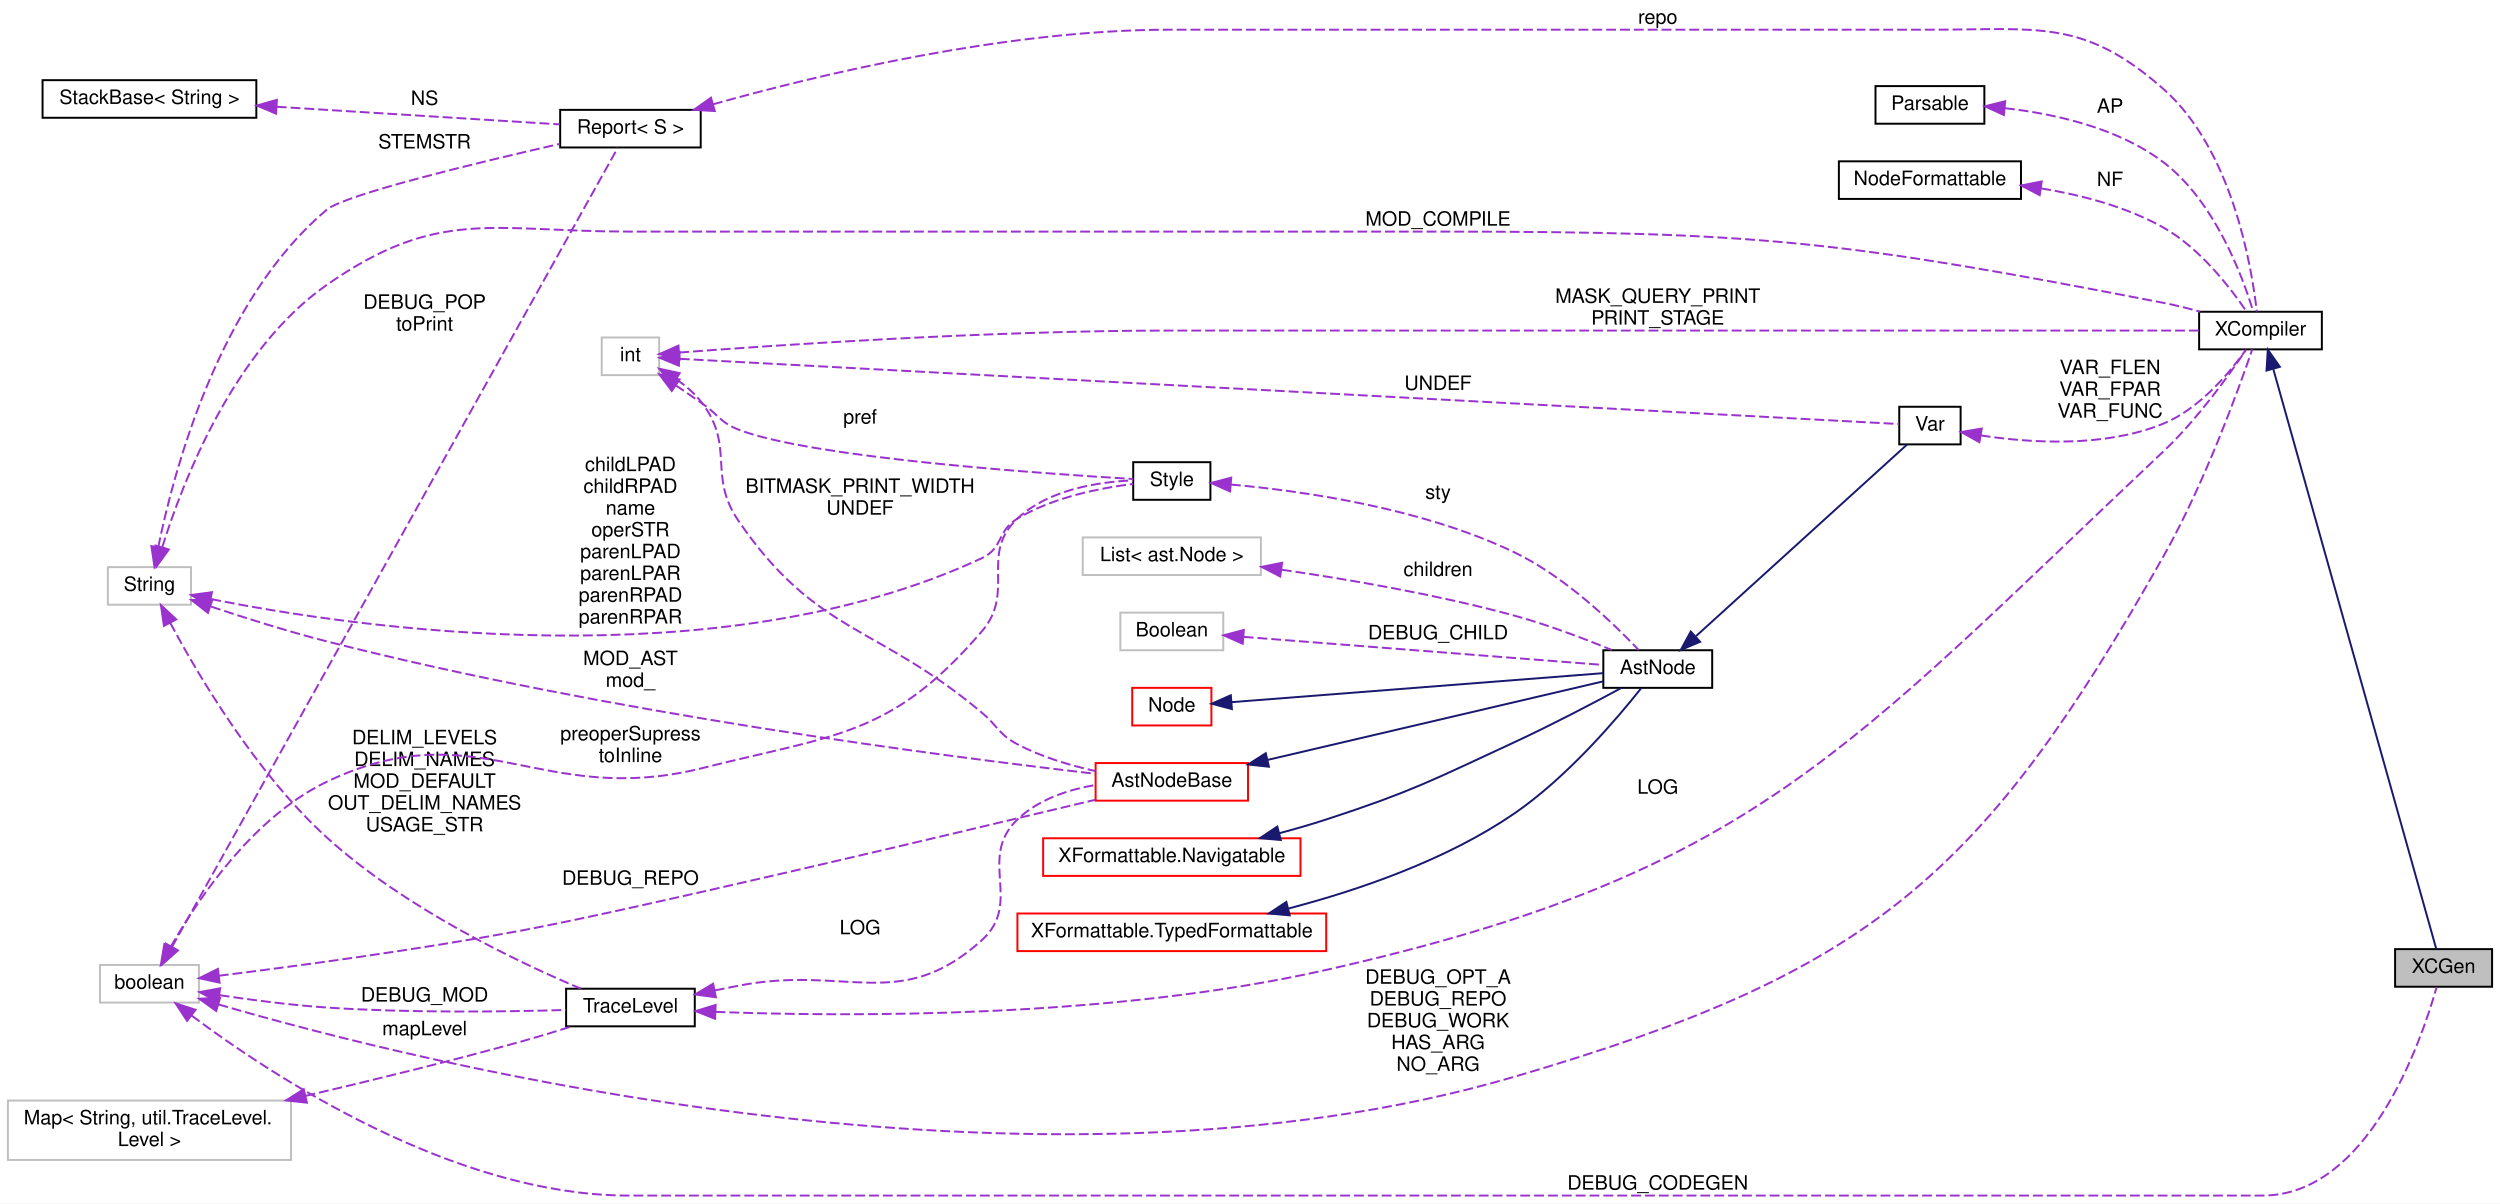
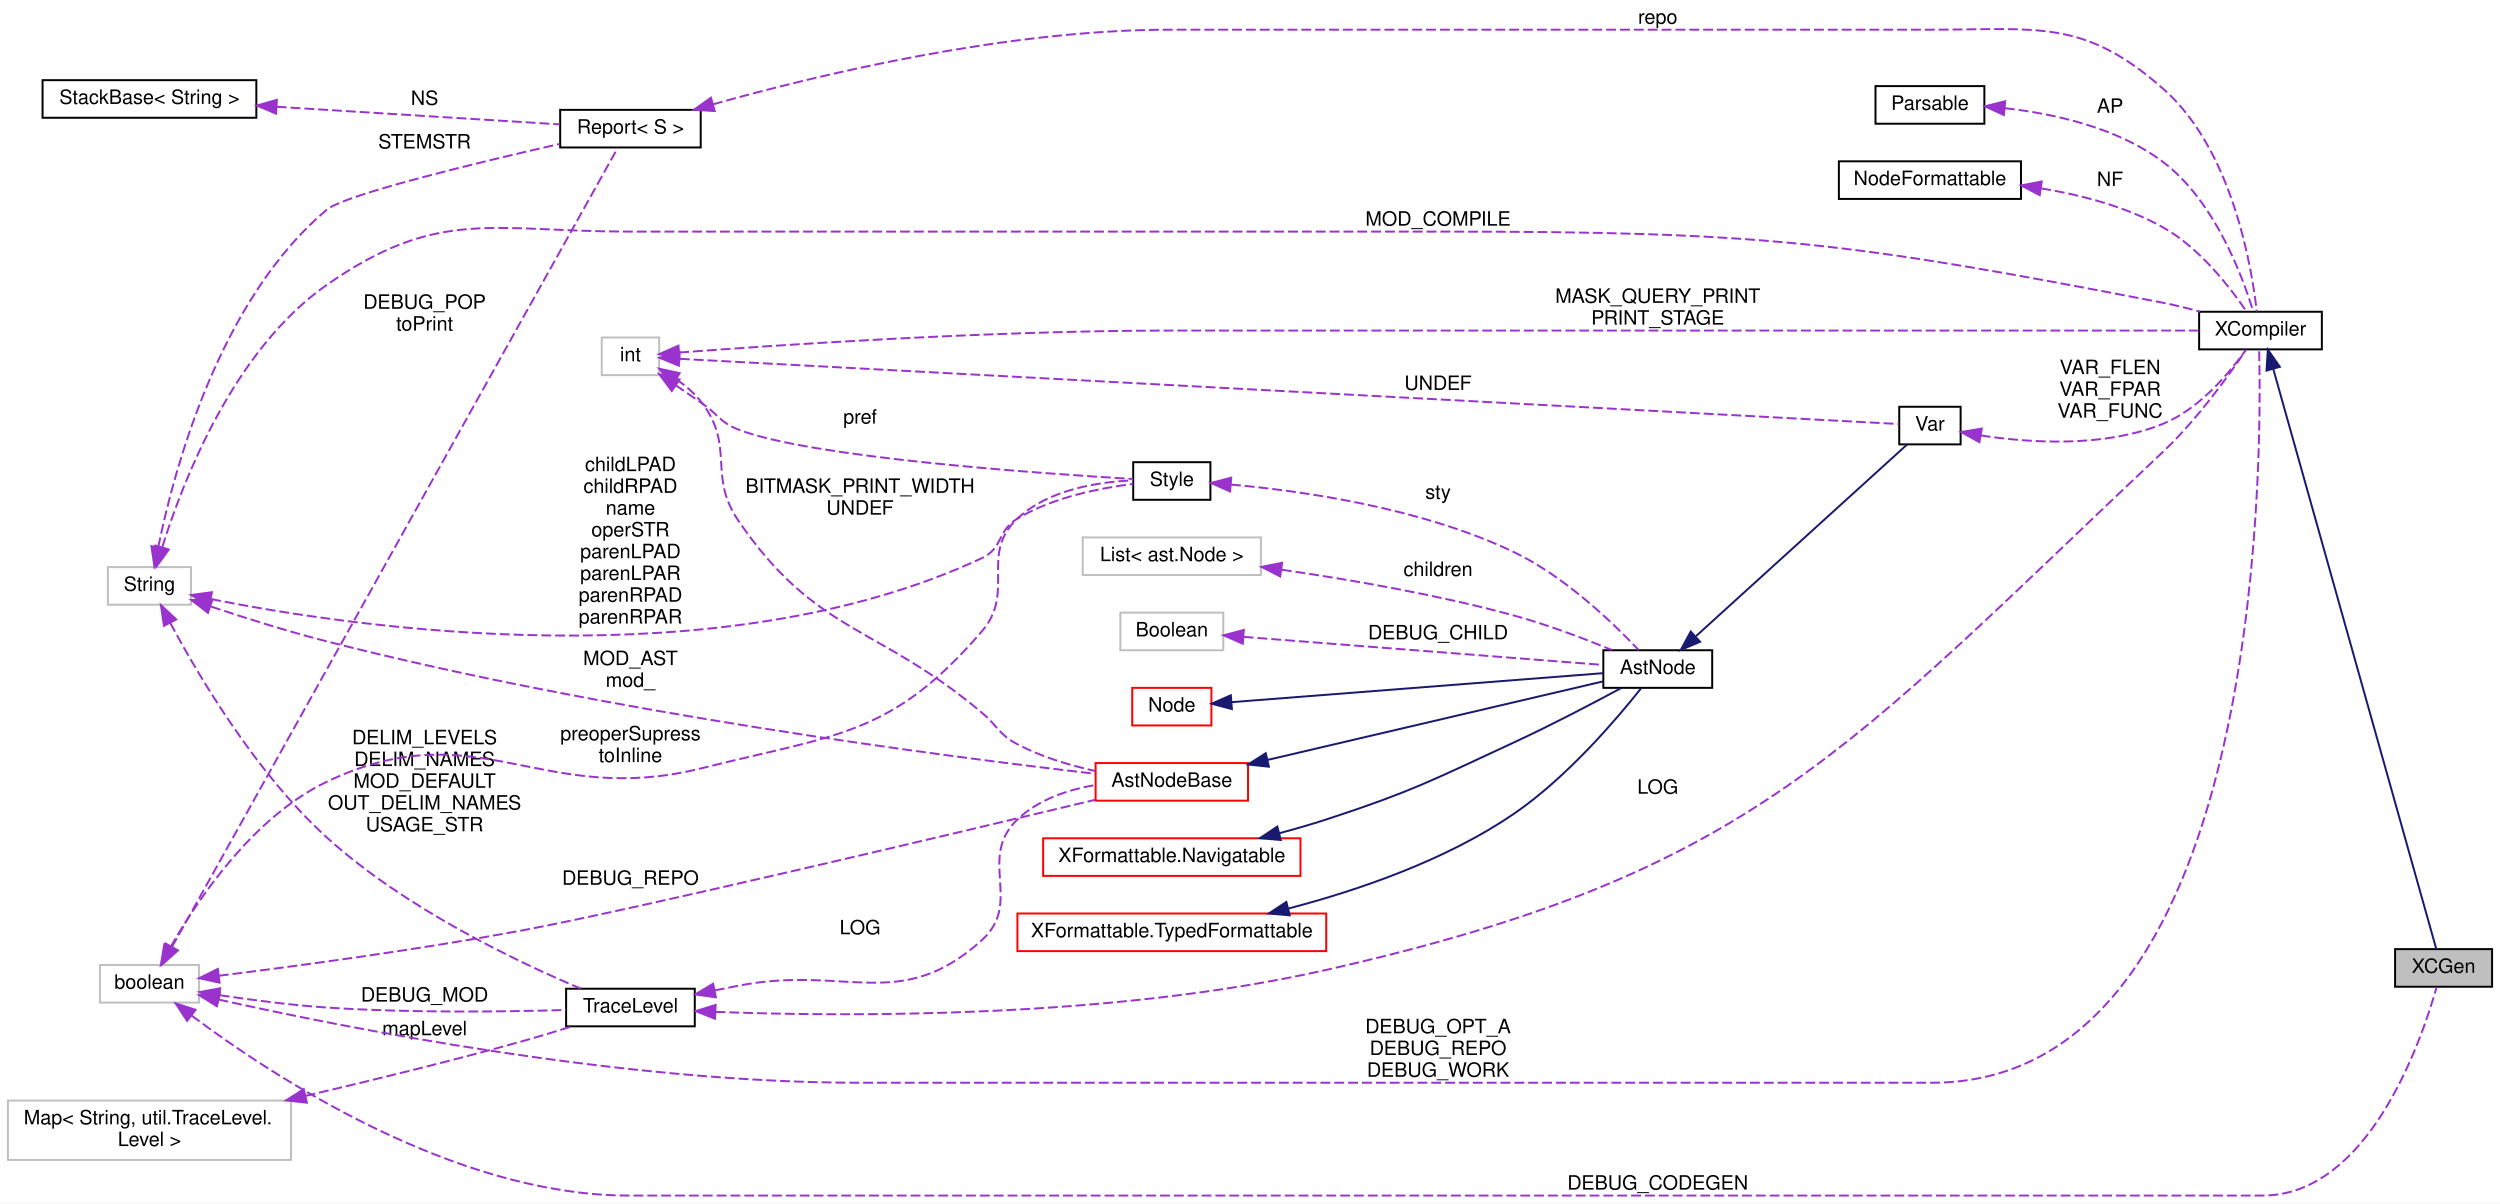
<svg xmlns="http://www.w3.org/2000/svg" xmlns:xlink="http://www.w3.org/1999/xlink" width="1263pt" height="608pt" viewBox="0.00 0.00 1263.00 608.00">
  <g id="graph0" class="graph" transform="scale(1 1) rotate(0) translate(4 604)">
    <polygon fill="white" stroke="transparent" points="-4,4 -4,-604 1259,-604 1259,4 -4,4" />
    <g id="node1" class="node">
      <g id="a_node1">
        <a xlink:title=" ">
          <polygon fill="#bfbfbf" stroke="black" points="1206,-105.5 1206,-124.5 1255,-124.5 1255,-105.5 1206,-105.5" />
          <text text-anchor="middle" x="1230.5" y="-112.5" font-family="Helvetica,sans-Serif" font-size="10.00">XCGen</text>
        </a>
      </g>
    </g>
    <g id="node2" class="node">
      <g id="a_node2">
        <a xlink:href="classcompile_1_1_x_compiler.html" target="_top" xlink:title="クエリのコンパイル系モジュール。">
          <polygon fill="white" stroke="black" points="1107,-427.5 1107,-446.5 1169,-446.5 1169,-427.5 1107,-427.5" />
          <text text-anchor="middle" x="1138" y="-434.5" font-family="Helvetica,sans-Serif" font-size="10.00">XCompiler</text>
        </a>
      </g>
    </g>
    <g id="edge1" class="edge">
      <path fill="none" stroke="midnightblue" d="M1144.5,-417.44C1161.73,-356.13 1214.28,-169.14 1226.8,-124.6" />
      <polygon fill="midnightblue" stroke="midnightblue" points="1141.04,-416.79 1141.71,-427.36 1147.78,-418.68 1141.04,-416.79" />
    </g>
    <g id="node3" class="node">
      <g id="a_node3">
        <a xlink:title=" ">
          <polygon fill="white" stroke="#bfbfbf" points="50.5,-298.5 50.5,-317.5 92.5,-317.5 92.5,-298.5 50.5,-298.5" />
          <text text-anchor="middle" x="71.5" y="-305.5" font-family="Helvetica,sans-Serif" font-size="10.00">String</text>
        </a>
      </g>
    </g>
    <g id="edge2" class="edge">
      <path fill="none" stroke="#9a32cd" stroke-dasharray="5,2" d="M77.99,-327.64C88.33,-360.73 113.98,-427.18 161,-460 217.44,-499.4 244.67,-487 313.5,-487 313.5,-487 313.5,-487 723.5,-487 886.73,-487 928.74,-481.99 1089,-451 1095.05,-449.83 1101.44,-448.23 1107.51,-446.53" />
      <polygon fill="#9a32cd" stroke="#9a32cd" points="81.27,-326.38 75.06,-317.8 74.56,-328.38 81.27,-326.38" />
      <text text-anchor="middle" x="722.5" y="-490" font-family="Helvetica,sans-Serif" font-size="10.00"> MOD_COMPILE</text>
    </g>
    <g id="node6" class="node">
      <g id="a_node6">
        <a xlink:href="classutil_1_1_trace_level.html" target="_top" xlink:title="ログ出力用のトレースレベルを扱うクラス。">
          <polygon fill="white" stroke="black" points="282,-85.5 282,-104.5 347,-104.5 347,-85.5 282,-85.5" />
          <text text-anchor="middle" x="314.5" y="-92.5" font-family="Helvetica,sans-Serif" font-size="10.00">TraceLevel</text>
        </a>
      </g>
    </g>
    <g id="edge6" class="edge">
      <path fill="none" stroke="#9a32cd" stroke-dasharray="5,2" d="M82.01,-289.28C96.28,-262.62 125.38,-213.38 161,-181 200.47,-145.12 257.49,-118.01 289.45,-104.52" />
      <polygon fill="#9a32cd" stroke="#9a32cd" points="78.83,-287.82 77.29,-298.31 85.03,-291.07 78.83,-287.82" />
      <text text-anchor="middle" x="210.5" y="-228" font-family="Helvetica,sans-Serif" font-size="10.00"> DELIM_LEVELS</text>
      <text text-anchor="middle" x="210.5" y="-217" font-family="Helvetica,sans-Serif" font-size="10.00">DELIM_NAMES</text>
      <text text-anchor="middle" x="210.5" y="-206" font-family="Helvetica,sans-Serif" font-size="10.00">MOD_DEFAULT</text>
      <text text-anchor="middle" x="210.5" y="-195" font-family="Helvetica,sans-Serif" font-size="10.00">OUT_DELIM_NAMES</text>
      <text text-anchor="middle" x="210.5" y="-184" font-family="Helvetica,sans-Serif" font-size="10.00">USAGE_STR</text>
    </g>
    <g id="node10" class="node">
      <g id="a_node10">
        <a xlink:href="classutil_1_1_report.html" target="_top" xlink:title="標準出力への入れ子出力のためのレポートオブジェクトのクラス.">
          <polygon fill="white" stroke="black" points="279,-529.5 279,-548.5 350,-548.5 350,-529.5 279,-529.5" />
          <text text-anchor="middle" x="314.5" y="-536.5" font-family="Helvetica,sans-Serif" font-size="10.00">Report&lt; S &gt;</text>
        </a>
      </g>
    </g>
    <g id="edge11" class="edge">
      <path fill="none" stroke="#9a32cd" stroke-dasharray="5,2" d="M75.95,-327.58C83.81,-366.21 106.73,-452.41 161,-498 170.08,-505.63 236.53,-521.67 278.67,-531.27" />
      <polygon fill="#9a32cd" stroke="#9a32cd" points="79.36,-326.79 74.05,-317.62 72.49,-328.1 79.36,-326.79" />
      <text text-anchor="middle" x="210.5" y="-529" font-family="Helvetica,sans-Serif" font-size="10.00"> STEMSTR</text>
    </g>
    <g id="node14" class="node">
      <g id="a_node14">
        <a xlink:href="classast_1_1_ast_node_base.html" target="_top" xlink:title=" ">
          <polygon fill="white" stroke="red" points="549.5,-199.5 549.5,-218.5 626.5,-218.5 626.5,-199.5 549.5,-199.5" />
          <text text-anchor="middle" x="588" y="-206.5" font-family="Helvetica,sans-Serif" font-size="10.00">AstNodeBase</text>
        </a>
      </g>
    </g>
    <g id="edge17" class="edge">
      <path fill="none" stroke="#9a32cd" stroke-dasharray="5,2" d="M102.62,-297.55C119.62,-291.88 141.35,-285.02 161,-280 302.11,-243.93 474.35,-221.72 549.23,-213.1" />
      <polygon fill="#9a32cd" stroke="#9a32cd" points="101.05,-294.38 92.7,-300.89 103.29,-301.01 101.05,-294.38" />
      <text text-anchor="middle" x="314.5" y="-268" font-family="Helvetica,sans-Serif" font-size="10.00"> MOD_AST</text>
      <text text-anchor="middle" x="314.5" y="-257" font-family="Helvetica,sans-Serif" font-size="10.00">mod_</text>
    </g>
    <g id="node20" class="node">
      <g id="a_node20">
        <a xlink:href="classformat_1_1_style.html" target="_top" xlink:title="ノードの表示スタイルに関するプロパティのクラス.">
          <polygon fill="white" stroke="black" points="568.5,-351.5 568.5,-370.5 607.5,-370.5 607.5,-351.5 568.5,-351.5" />
          <text text-anchor="middle" x="588" y="-358.5" font-family="Helvetica,sans-Serif" font-size="10.00">Style</text>
        </a>
      </g>
    </g>
    <g id="edge27" class="edge">
      <path fill="none" stroke="#9a32cd" stroke-dasharray="5,2" d="M102.69,-301.32C174.31,-287.05 358.53,-259.7 492,-322 502.84,-327.06 499.74,-335.85 510,-342 528.07,-352.83 552.04,-357.5 568.41,-359.51" />
      <polygon fill="#9a32cd" stroke="#9a32cd" points="101.66,-297.96 92.57,-303.4 103.07,-304.82 101.66,-297.96" />
      <text text-anchor="middle" x="314.5" y="-366" font-family="Helvetica,sans-Serif" font-size="10.00"> childLPAD</text>
      <text text-anchor="middle" x="314.5" y="-355" font-family="Helvetica,sans-Serif" font-size="10.00">childRPAD</text>
      <text text-anchor="middle" x="314.5" y="-344" font-family="Helvetica,sans-Serif" font-size="10.00">name</text>
      <text text-anchor="middle" x="314.5" y="-333" font-family="Helvetica,sans-Serif" font-size="10.00">operSTR</text>
      <text text-anchor="middle" x="314.5" y="-322" font-family="Helvetica,sans-Serif" font-size="10.00">parenLPAD</text>
      <text text-anchor="middle" x="314.5" y="-311" font-family="Helvetica,sans-Serif" font-size="10.00">parenLPAR</text>
      <text text-anchor="middle" x="314.5" y="-300" font-family="Helvetica,sans-Serif" font-size="10.00">parenRPAD</text>
      <text text-anchor="middle" x="314.5" y="-289" font-family="Helvetica,sans-Serif" font-size="10.00">parenRPAR</text>
    </g>
    <g id="node4" class="node">
      <g id="a_node4">
        <a xlink:href="interfaceparse_1_1_parsable.html" target="_top" xlink:title=" ">
          <polygon fill="white" stroke="black" points="943.5,-541.5 943.5,-560.5 998.5,-560.5 998.5,-541.5 943.5,-541.5" />
          <text text-anchor="middle" x="971" y="-548.5" font-family="Helvetica,sans-Serif" font-size="10.00">Parsable</text>
        </a>
      </g>
    </g>
    <g id="edge3" class="edge">
      <path fill="none" stroke="#9a32cd" stroke-dasharray="5,2" d="M1008.87,-549.35C1033.69,-546.56 1065.97,-539.51 1089,-522 1114.91,-502.31 1128.95,-464.34 1134.36,-446.59" />
      <polygon fill="#9a32cd" stroke="#9a32cd" points="1008.37,-545.88 998.74,-550.3 1009.02,-552.85 1008.37,-545.88" />
      <text text-anchor="middle" x="1062" y="-547" font-family="Helvetica,sans-Serif" font-size="10.00"> AP</text>
    </g>
    <g id="node5" class="node">
      <g id="a_node5">
        <a xlink:href="interfaceformat_1_1_node_formattable.html" target="_top" xlink:title="XFormattableインタフェースをもつ構造オブジェクトの清書出力器．">
          <polygon fill="white" stroke="black" points="925,-503.5 925,-522.5 1017,-522.5 1017,-503.5 925,-503.5" />
          <text text-anchor="middle" x="971" y="-510.5" font-family="Helvetica,sans-Serif" font-size="10.00">NodeFormattable</text>
        </a>
      </g>
    </g>
    <g id="edge4" class="edge">
      <path fill="none" stroke="#9a32cd" stroke-dasharray="5,2" d="M1027.19,-508.83C1047.6,-505.49 1070.31,-499.55 1089,-489 1107.4,-478.61 1122.74,-458.71 1130.83,-446.77" />
      <polygon fill="#9a32cd" stroke="#9a32cd" points="1026.46,-505.4 1017.07,-510.31 1027.47,-512.32 1026.46,-505.4" />
      <text text-anchor="middle" x="1062" y="-510" font-family="Helvetica,sans-Serif" font-size="10.00"> NF</text>
    </g>
    <g id="edge5" class="edge">
      <path fill="none" stroke="#9a32cd" stroke-dasharray="5,2" d="M357.48,-92.8C423.88,-90.3 556.81,-89.37 666,-114 881.72,-162.66 928.14,-224.25 1089,-376 1106.06,-392.09 1122.1,-414.49 1130.63,-427.19" />
      <polygon fill="#9a32cd" stroke="#9a32cd" points="357.25,-89.3 347.4,-93.2 357.54,-96.3 357.25,-89.3" />
      <text text-anchor="middle" x="833.5" y="-203" font-family="Helvetica,sans-Serif" font-size="10.00"> LOG</text>
    </g>
    <g id="edge18" class="edge">
      <path fill="none" stroke="#9a32cd" stroke-dasharray="5,2" d="M357.09,-103.63C361.11,-104.44 365.13,-105.24 369,-106 423.57,-116.71 450.72,-91.73 492,-129 512.98,-147.94 489.57,-170.47 510,-190 520.45,-199.99 535.28,-204.98 549.14,-207.39" />
      <polygon fill="#9a32cd" stroke="#9a32cd" points="357.66,-100.17 347.17,-101.61 356.27,-107.03 357.66,-100.17" />
      <text text-anchor="middle" x="430.5" y="-132" font-family="Helvetica,sans-Serif" font-size="10.00"> LOG</text>
    </g>
    <g id="node7" class="node">
      <g id="a_node7">
        <a xlink:title=" ">
          <polygon fill="white" stroke="#bfbfbf" points="0,-18 0,-48 143,-48 143,-18 0,-18" />
          <text text-anchor="start" x="8" y="-36" font-family="Helvetica,sans-Serif" font-size="10.00">Map&lt; String, util.TraceLevel.</text>
          <text text-anchor="middle" x="71.5" y="-25" font-family="Helvetica,sans-Serif" font-size="10.00">Level &gt;</text>
        </a>
      </g>
    </g>
    <g id="edge7" class="edge">
      <path fill="none" stroke="#9a32cd" stroke-dasharray="5,2" d="M150.33,-50.35C184.17,-58.24 224.19,-68.03 260,-78 268.07,-80.25 276.76,-82.9 284.74,-85.44" />
      <polygon fill="#9a32cd" stroke="#9a32cd" points="151.03,-46.92 140.5,-48.07 149.45,-53.74 151.03,-46.92" />
      <text text-anchor="middle" x="210.5" y="-81" font-family="Helvetica,sans-Serif" font-size="10.00"> mapLevel</text>
    </g>
    <g id="node8" class="node">
      <g id="a_node8">
        <a xlink:title=" ">
          <polygon fill="white" stroke="#bfbfbf" points="46.5,-97.5 46.5,-116.5 96.5,-116.5 96.5,-97.5 46.5,-97.5" />
          <text text-anchor="middle" x="71.5" y="-104.5" font-family="Helvetica,sans-Serif" font-size="10.00">boolean</text>
        </a>
      </g>
    </g>
    <g id="edge32" class="edge">
      <path fill="none" stroke="#9a32cd" stroke-dasharray="5,2" d="M92.82,-90.92C132.68,-61.05 224.98,0 313.5,0 313.5,0 313.5,0 1139,0 1192.35,0 1219.07,-77.38 1226.95,-105.2" />
      <polygon fill="#9a32cd" stroke="#9a32cd" points="90.52,-88.27 84.7,-97.13 94.77,-93.84 90.52,-88.27" />
      <text text-anchor="middle" x="833.5" y="-3" font-family="Helvetica,sans-Serif" font-size="10.00"> DEBUG_CODEGEN</text>
    </g>
    <g id="edge31" class="edge">
-       <path fill="none" stroke="#9a32cd" stroke-dasharray="5,2" d="M106.35,-96.57C207.97,-66.95 518.39,11.05 761,-60 940.32,-112.51 997.19,-160.26 1089,-323 1109.79,-359.85 1127.01,-407.49 1133.84,-427.5" />
-       <polygon fill="#9a32cd" stroke="#9a32cd" points="105.23,-93.25 96.63,-99.44 107.21,-99.96 105.23,-93.25" />
-       <text text-anchor="middle" x="722.5" y="-107" font-family="Helvetica,sans-Serif" font-size="10.00"> DEBUG_OPT_A</text>
-       <text text-anchor="middle" x="722.5" y="-96" font-family="Helvetica,sans-Serif" font-size="10.00">DEBUG_REPO</text>
-       <text text-anchor="middle" x="722.5" y="-85" font-family="Helvetica,sans-Serif" font-size="10.00">DEBUG_WORK</text>
-       <text text-anchor="middle" x="722.5" y="-74" font-family="Helvetica,sans-Serif" font-size="10.00">HAS_ARG</text>
-       <text text-anchor="middle" x="722.5" y="-63" font-family="Helvetica,sans-Serif" font-size="10.00">NO_ARG</text>
+       <path fill="none" stroke="#9a32cd" stroke-dasharray="5,2" d="M106.39,-99.04C169.56,-84.93 309.75,-57 429.5,-57 429.5,-57 429.5,-57 972,-57 1138.5,-57 1138.8,-367.75 1137.33,-427.22" />
+       <polygon fill="#9a32cd" stroke="#9a32cd" points="105.56,-95.64 96.58,-101.26 107.1,-102.47 105.56,-95.64" />
+       <text text-anchor="middle" x="722.5" y="-82" font-family="Helvetica,sans-Serif" font-size="10.00"> DEBUG_OPT_A</text>
+       <text text-anchor="middle" x="722.5" y="-71" font-family="Helvetica,sans-Serif" font-size="10.00">DEBUG_REPO</text>
+       <text text-anchor="middle" x="722.5" y="-60" font-family="Helvetica,sans-Serif" font-size="10.00">DEBUG_WORK</text>
    </g>
    <g id="edge8" class="edge">
      <path fill="none" stroke="#9a32cd" stroke-dasharray="5,2" d="M107,-101.22C123.32,-98.77 143.11,-96.21 161,-95 202.74,-92.18 251.04,-92.84 281.91,-93.76" />
      <polygon fill="#9a32cd" stroke="#9a32cd" points="106.17,-97.81 96.83,-102.8 107.25,-104.73 106.17,-97.81" />
      <text text-anchor="middle" x="210.5" y="-98" font-family="Helvetica,sans-Serif" font-size="10.00"> DEBUG_MOD</text>
    </g>
    <g id="edge13" class="edge">
      <path fill="none" stroke="#9a32cd" stroke-dasharray="5,2" d="M82.88,-125.6C124.35,-199.94 277.45,-474.37 308.13,-529.37" />
      <polygon fill="#9a32cd" stroke="#9a32cd" points="85.91,-123.86 77.99,-116.83 79.8,-127.27 85.91,-123.86" />
      <text text-anchor="middle" x="210.5" y="-448" font-family="Helvetica,sans-Serif" font-size="10.00"> DEBUG_POP</text>
      <text text-anchor="middle" x="210.5" y="-437" font-family="Helvetica,sans-Serif" font-size="10.00">toPrint</text>
    </g>
    <g id="edge20" class="edge">
      <path fill="none" stroke="#9a32cd" stroke-dasharray="5,2" d="M106.52,-111.04C144.19,-115.72 206.66,-124.06 260,-134 315.76,-144.39 475.92,-182.38 549.38,-199.96" />
      <polygon fill="#9a32cd" stroke="#9a32cd" points="106.93,-107.57 96.58,-109.82 106.08,-114.51 106.93,-107.57" />
      <text text-anchor="middle" x="314.5" y="-157" font-family="Helvetica,sans-Serif" font-size="10.00"> DEBUG_REPO</text>
    </g>
    <g id="edge29" class="edge">
      <path fill="none" stroke="#9a32cd" stroke-dasharray="5,2" d="M82.17,-125.53C95.98,-149.76 123.83,-191.2 161,-209 237.22,-245.49 269.04,-195.42 351,-216 418.67,-232.99 446.48,-232.13 492,-285 509.33,-305.13 490.62,-323.82 510,-342 525.77,-356.79 551.16,-360.58 568.43,-361.31" />
      <polygon fill="#9a32cd" stroke="#9a32cd" points="85.16,-123.69 77.28,-116.6 79.02,-127.05 85.16,-123.69" />
      <text text-anchor="middle" x="314.5" y="-230" font-family="Helvetica,sans-Serif" font-size="10.00"> preoperSupress</text>
      <text text-anchor="middle" x="314.5" y="-219" font-family="Helvetica,sans-Serif" font-size="10.00">toInline</text>
    </g>
    <g id="node9" class="node">
      <g id="a_node9">
        <a xlink:title=" ">
          <polygon fill="white" stroke="#bfbfbf" points="300,-414.5 300,-433.5 329,-433.5 329,-414.5 300,-414.5" />
          <text text-anchor="middle" x="314.5" y="-421.5" font-family="Helvetica,sans-Serif" font-size="10.00">int</text>
        </a>
      </g>
    </g>
    <g id="edge9" class="edge">
      <path fill="none" stroke="#9a32cd" stroke-dasharray="5,2" d="M339.15,-425.9C386.28,-429.5 495.26,-437 587,-437 587,-437 587,-437 972,-437 1019.12,-437 1073.81,-437 1106.89,-437" />
      <polygon fill="#9a32cd" stroke="#9a32cd" points="339.29,-422.4 329.05,-425.11 338.75,-429.37 339.29,-422.4" />
      <text text-anchor="middle" x="833.5" y="-451" font-family="Helvetica,sans-Serif" font-size="10.00"> MASK_QUERY_PRINT</text>
      <text text-anchor="middle" x="833.5" y="-440" font-family="Helvetica,sans-Serif" font-size="10.00">PRINT_STAGE</text>
    </g>
    <g id="node12" class="node">
      <g id="a_node12">
        <a xlink:href="classmachine_1_1_var.html" target="_top" xlink:title="フレーム中の変数参照オブジェクトref = (XType type, int vid)">
          <polygon fill="white" stroke="black" points="955.5,-379.5 955.5,-398.5 986.5,-398.5 986.5,-379.5 955.5,-379.5" />
          <text text-anchor="middle" x="971" y="-386.5" font-family="Helvetica,sans-Serif" font-size="10.00">Var</text>
        </a>
      </g>
    </g>
    <g id="edge30" class="edge">
      <path fill="none" stroke="#9a32cd" stroke-dasharray="5,2" d="M339.45,-422.72C445.42,-417.05 870.6,-394.32 955.29,-389.79" />
      <polygon fill="#9a32cd" stroke="#9a32cd" points="338.97,-419.24 329.17,-423.27 339.34,-426.23 338.97,-419.24" />
      <text text-anchor="middle" x="722.5" y="-407" font-family="Helvetica,sans-Serif" font-size="10.00"> UNDEF</text>
    </g>
    <g id="edge19" class="edge">
      <path fill="none" stroke="#9a32cd" stroke-dasharray="5,2" d="M337.75,-412.35C342.67,-408.93 347.46,-404.79 351,-400 367.29,-377.95 353.53,-363.63 369,-341 408.29,-283.52 438.63,-288.7 492,-244 500.21,-237.13 500.53,-232.98 510,-228 522.06,-221.65 536.31,-217.37 549.25,-214.51" />
      <polygon fill="#9a32cd" stroke="#9a32cd" points="335.68,-409.52 329.01,-417.74 339.36,-415.48 335.68,-409.52" />
      <text text-anchor="middle" x="430.5" y="-355" font-family="Helvetica,sans-Serif" font-size="10.00"> BITMASK_PRINT_WIDTH</text>
      <text text-anchor="middle" x="430.5" y="-344" font-family="Helvetica,sans-Serif" font-size="10.00">UNDEF</text>
    </g>
    <g id="edge28" class="edge">
      <path fill="none" stroke="#9a32cd" stroke-dasharray="5,2" d="M337.37,-409.37C341.89,-406.3 346.62,-403.06 351,-400 359.09,-394.35 359.81,-390.59 369,-387 405.31,-372.83 522.72,-364.71 568.49,-362.01" />
      <polygon fill="#9a32cd" stroke="#9a32cd" points="335.39,-406.49 329.05,-414.98 339.3,-412.29 335.39,-406.49" />
      <text text-anchor="middle" x="430.5" y="-390" font-family="Helvetica,sans-Serif" font-size="10.00"> pref</text>
    </g>
    <g id="edge10" class="edge">
      <path fill="none" stroke="#9a32cd" stroke-dasharray="5,2" d="M356.16,-551.28C408.88,-566.08 503.93,-589 587,-589 587,-589 587,-589 972,-589 1025.68,-589 1048.76,-594.54 1089,-559 1123.63,-528.41 1133.52,-469.62 1136.13,-446.59" />
      <polygon fill="#9a32cd" stroke="#9a32cd" points="357.09,-547.9 346.51,-548.52 355.17,-554.63 357.09,-547.9" />
      <text text-anchor="middle" x="833.5" y="-592" font-family="Helvetica,sans-Serif" font-size="10.00"> repo</text>
    </g>
    <g id="node11" class="node">
      <g id="a_node11">
        <a xlink:href="classutil_1_1_stack_base.html" target="_top" xlink:title=" ">
          <polygon fill="white" stroke="black" points="17.5,-544.5 17.5,-563.5 125.5,-563.5 125.5,-544.5 17.5,-544.5" />
          <text text-anchor="middle" x="71.5" y="-551.5" font-family="Helvetica,sans-Serif" font-size="10.00">StackBase&lt; String &gt;</text>
        </a>
      </g>
    </g>
    <g id="edge12" class="edge">
      <path fill="none" stroke="#9a32cd" stroke-dasharray="5,2" d="M135.79,-550.06C181.46,-547.22 241.41,-543.49 278.69,-541.17" />
      <polygon fill="#9a32cd" stroke="#9a32cd" points="135.45,-546.58 125.69,-550.69 135.88,-553.56 135.45,-546.58" />
      <text text-anchor="middle" x="210.5" y="-551" font-family="Helvetica,sans-Serif" font-size="10.00"> NS</text>
    </g>
    <g id="edge14" class="edge">
      <path fill="none" stroke="#9a32cd" stroke-dasharray="5,2" d="M996.62,-384.04C1021.05,-380.28 1059.07,-377.64 1089,-390 1107.33,-397.57 1122.48,-415.81 1130.59,-427.21" />
      <polygon fill="#9a32cd" stroke="#9a32cd" points="996,-380.6 986.73,-385.74 997.18,-387.49 996,-380.6" />
      <text text-anchor="middle" x="1062" y="-415" font-family="Helvetica,sans-Serif" font-size="10.00"> VAR_FLEN</text>
      <text text-anchor="middle" x="1062" y="-404" font-family="Helvetica,sans-Serif" font-size="10.00">VAR_FPAR</text>
      <text text-anchor="middle" x="1062" y="-393" font-family="Helvetica,sans-Serif" font-size="10.00">VAR_FUNC</text>
    </g>
    <g id="node13" class="node">
      <g id="a_node13">
        <a xlink:href="classast_1_1_ast_node.html" target="_top" xlink:title="タグなしの順アクセスの子供をもてる抽象構文木のノードのクラス。">
          <polygon fill="white" stroke="black" points="806,-256.5 806,-275.5 861,-275.5 861,-256.5 806,-256.5" />
          <text text-anchor="middle" x="833.5" y="-263.5" font-family="Helvetica,sans-Serif" font-size="10.00">AstNode</text>
        </a>
      </g>
    </g>
    <g id="edge15" class="edge">
      <path fill="none" stroke="midnightblue" d="M852.83,-282.64C881.59,-308.75 936.41,-358.51 959.42,-379.39" />
      <polygon fill="midnightblue" stroke="midnightblue" points="854.89,-279.78 845.13,-275.65 850.18,-284.96 854.89,-279.78" />
    </g>
    <g id="edge16" class="edge">
      <path fill="none" stroke="midnightblue" d="M636.54,-220.13C687.08,-231.96 765.19,-250.24 805.85,-259.76" />
      <polygon fill="midnightblue" stroke="midnightblue" points="637.05,-216.65 626.51,-217.78 635.45,-223.47 637.05,-216.65" />
    </g>
    <g id="node15" class="node">
      <g id="a_node15">
        <a xlink:href="interfaceast_1_1_node.html" target="_top" xlink:title=" ">
          <polygon fill="white" stroke="red" points="568,-237.5 568,-256.5 608,-256.5 608,-237.5 568,-237.5" />
          <text text-anchor="middle" x="588" y="-244.5" font-family="Helvetica,sans-Serif" font-size="10.00">Node</text>
        </a>
      </g>
    </g>
    <g id="edge21" class="edge">
      <path fill="none" stroke="midnightblue" d="M618.09,-249.27C665.78,-252.99 759.88,-260.33 805.9,-263.92" />
      <polygon fill="midnightblue" stroke="midnightblue" points="618.35,-245.78 608.11,-248.49 617.8,-252.76 618.35,-245.78" />
    </g>
    <g id="node16" class="node">
      <g id="a_node16">
        <a xlink:href="interfaceformat_1_1_x_formattable_1_1_navigatable.html" target="_top" xlink:title="木構造の分岐ノードとして清書可能なオブジェクトのクラス">
          <polygon fill="white" stroke="red" points="523,-161.5 523,-180.5 653,-180.5 653,-161.5 523,-161.5" />
          <text text-anchor="middle" x="588" y="-168.5" font-family="Helvetica,sans-Serif" font-size="10.00">XFormattable.Navigatable</text>
        </a>
      </g>
    </g>
    <g id="edge22" class="edge">
      <path fill="none" stroke="midnightblue" d="M642.19,-183.03C650.22,-185.16 658.37,-187.51 666,-190 709.39,-204.17 719.58,-209.83 761,-229 779.77,-237.69 800.74,-248.7 815.08,-256.44" />
      <polygon fill="midnightblue" stroke="midnightblue" points="643.04,-179.64 632.49,-180.54 641.3,-186.42 643.04,-179.64" />
    </g>
    <g id="node17" class="node">
      <g id="a_node17">
        <a xlink:href="interfaceformat_1_1_x_formattable_1_1_typed_formattable.html" target="_top" xlink:title="ノードの型情報をもつ書式出力可能なオブジェクトのインタフェース．">
          <polygon fill="white" stroke="red" points="510,-123.5 510,-142.5 666,-142.5 666,-123.5 510,-123.5" />
          <text text-anchor="middle" x="588" y="-130.5" font-family="Helvetica,sans-Serif" font-size="10.00">XFormattable.TypedFormattable</text>
        </a>
      </g>
    </g>
    <g id="edge23" class="edge">
      <path fill="none" stroke="midnightblue" d="M647.13,-145.07C682.26,-154.27 726.71,-169.46 761,-193 787.91,-211.47 813.07,-241.1 825.1,-256.31" />
      <polygon fill="midnightblue" stroke="midnightblue" points="647.57,-141.57 637.02,-142.51 645.86,-148.35 647.57,-141.57" />
    </g>
    <g id="node18" class="node">
      <g id="a_node18">
        <a xlink:title=" ">
          <polygon fill="white" stroke="#bfbfbf" points="543,-313.5 543,-332.5 633,-332.5 633,-313.5 543,-313.5" />
          <text text-anchor="middle" x="588" y="-320.5" font-family="Helvetica,sans-Serif" font-size="10.00">List&lt; ast.Node &gt;</text>
        </a>
      </g>
    </g>
    <g id="edge24" class="edge">
      <path fill="none" stroke="#9a32cd" stroke-dasharray="5,2" d="M643.56,-316.16C677.67,-311.23 722.31,-303.58 761,-293 777.89,-288.38 796.38,-281.35 810.32,-275.62" />
      <polygon fill="#9a32cd" stroke="#9a32cd" points="642.75,-312.75 633.33,-317.61 643.72,-319.68 642.75,-312.75" />
      <text text-anchor="middle" x="722.5" y="-313" font-family="Helvetica,sans-Serif" font-size="10.00"> children</text>
    </g>
    <g id="node19" class="node">
      <g id="a_node19">
        <a xlink:title=" ">
          <polygon fill="white" stroke="#bfbfbf" points="562,-275.5 562,-294.5 614,-294.5 614,-275.5 562,-275.5" />
          <text text-anchor="middle" x="588" y="-282.5" font-family="Helvetica,sans-Serif" font-size="10.00">Boolean</text>
        </a>
      </g>
    </g>
    <g id="edge25" class="edge">
      <path fill="none" stroke="#9a32cd" stroke-dasharray="5,2" d="M624.3,-282.25C673.47,-278.41 761.47,-271.54 805.65,-268.1" />
      <polygon fill="#9a32cd" stroke="#9a32cd" points="623.84,-278.77 614.14,-283.04 624.38,-285.75 623.84,-278.77" />
      <text text-anchor="middle" x="722.5" y="-281" font-family="Helvetica,sans-Serif" font-size="10.00"> DEBUG_CHILD</text>
    </g>
    <g id="edge26" class="edge">
      <path fill="none" stroke="#9a32cd" stroke-dasharray="5,2" d="M617.85,-359.2C653.16,-356.06 714.03,-347.58 761,-325 786.82,-312.59 811.3,-288.91 823.82,-275.64" />
      <polygon fill="#9a32cd" stroke="#9a32cd" points="617.44,-355.72 607.76,-360.01 618.01,-362.69 617.44,-355.72" />
      <text text-anchor="middle" x="722.5" y="-352" font-family="Helvetica,sans-Serif" font-size="10.00"> sty</text>
    </g>
  </g>
</svg>
